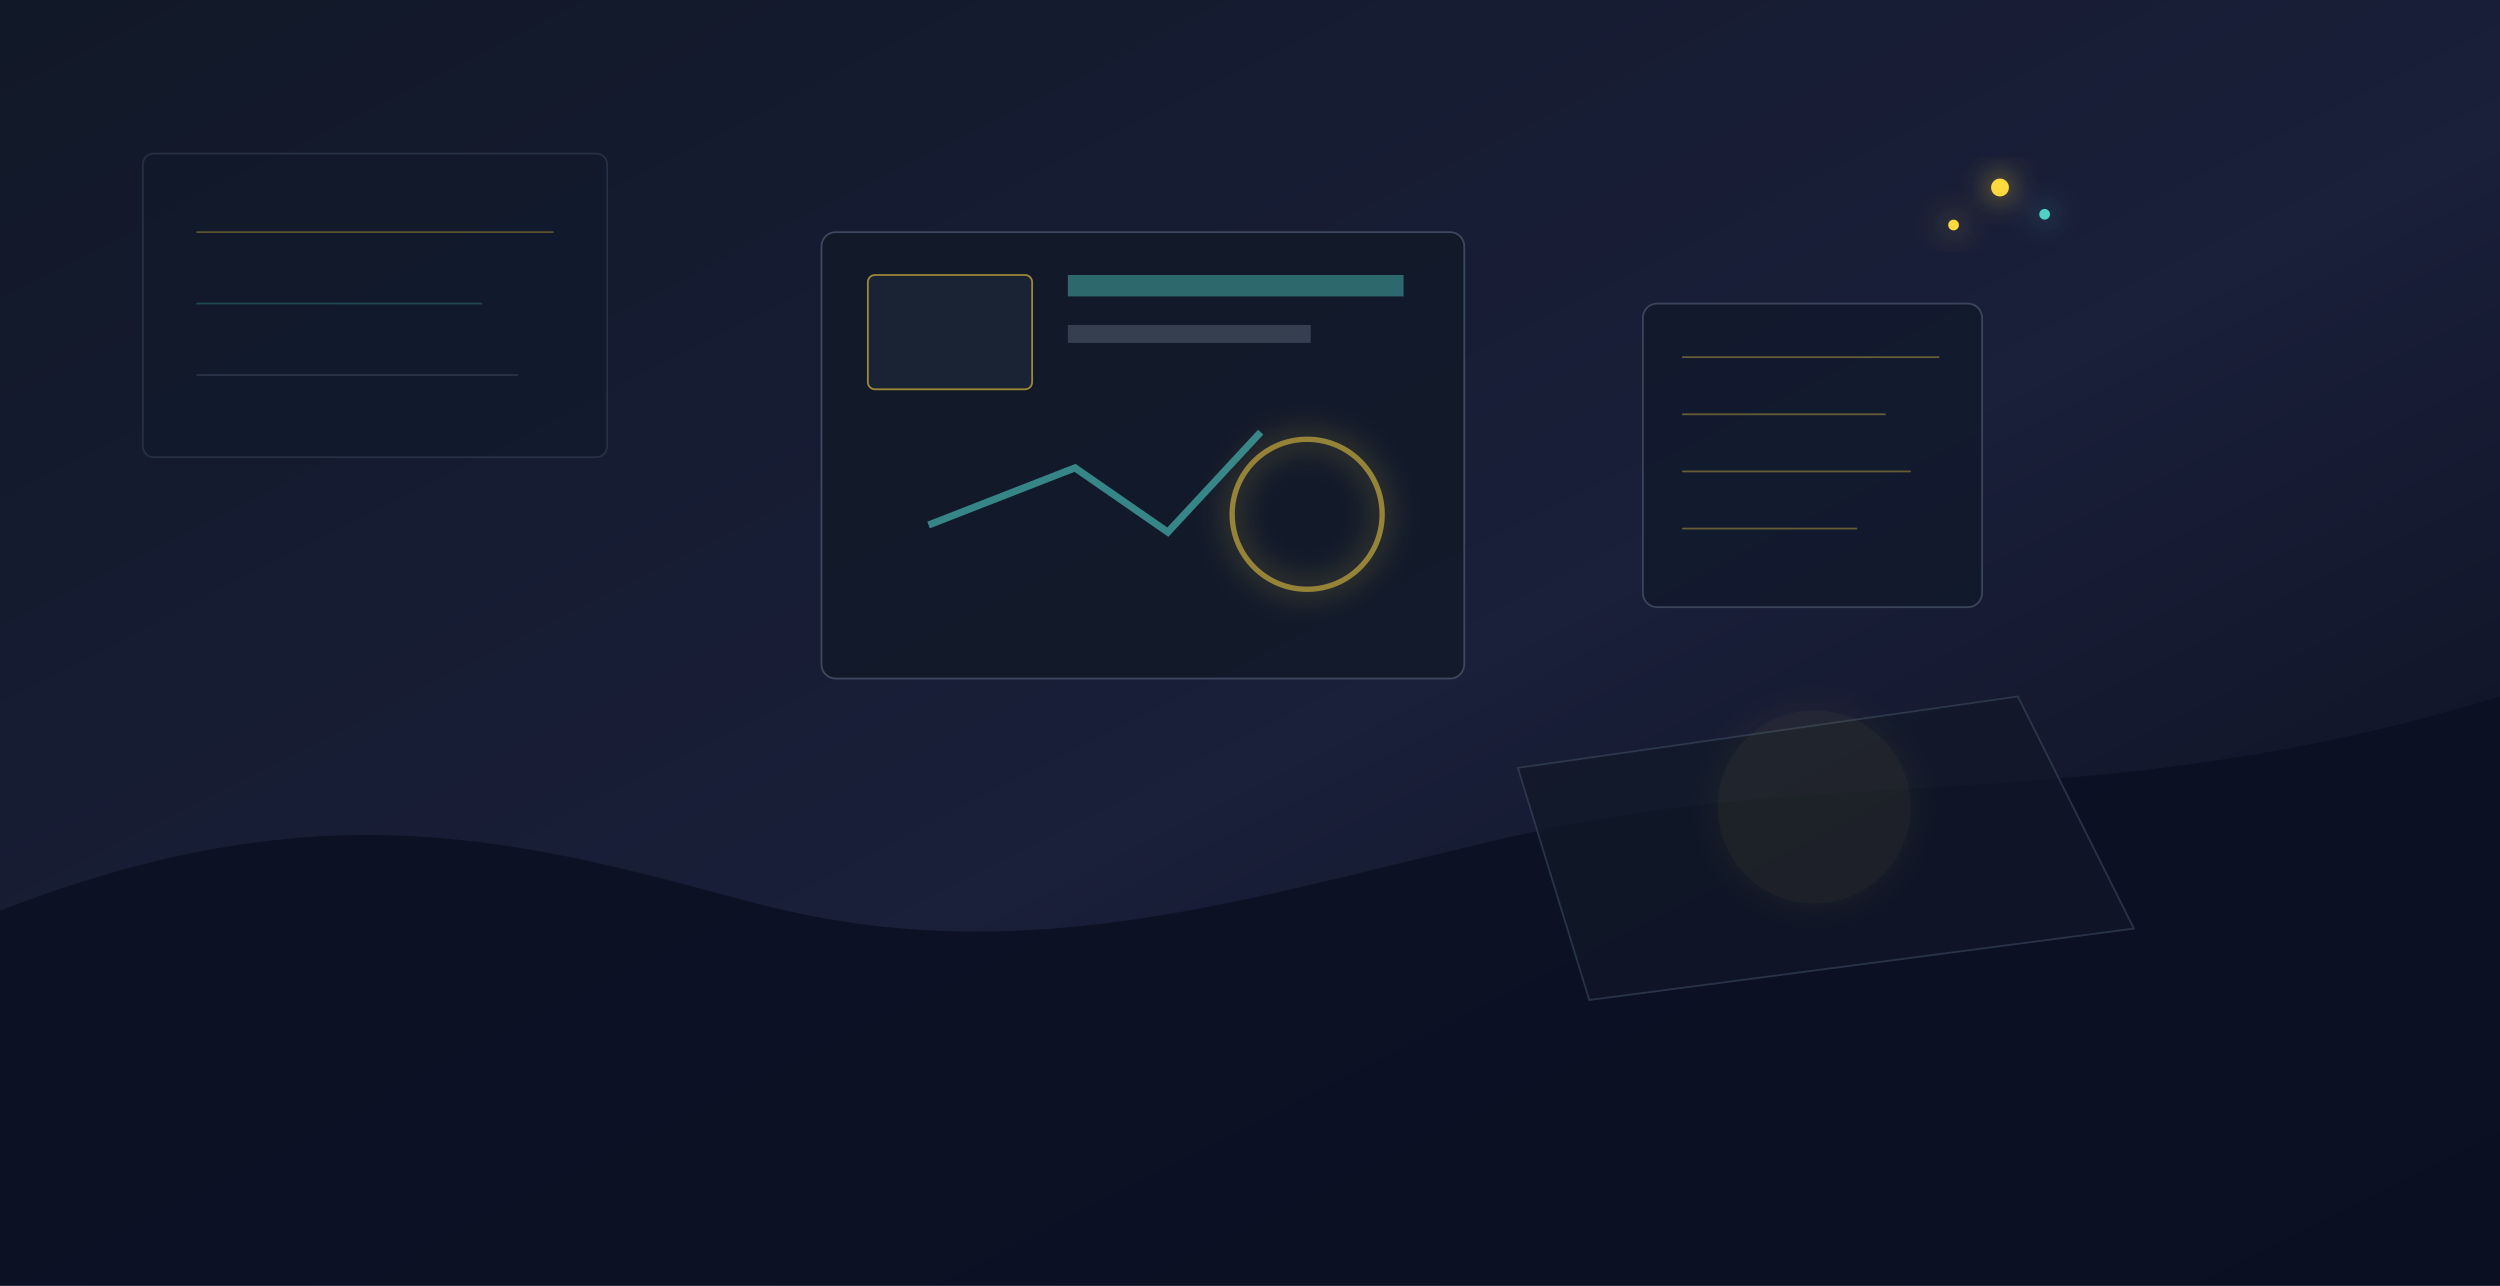
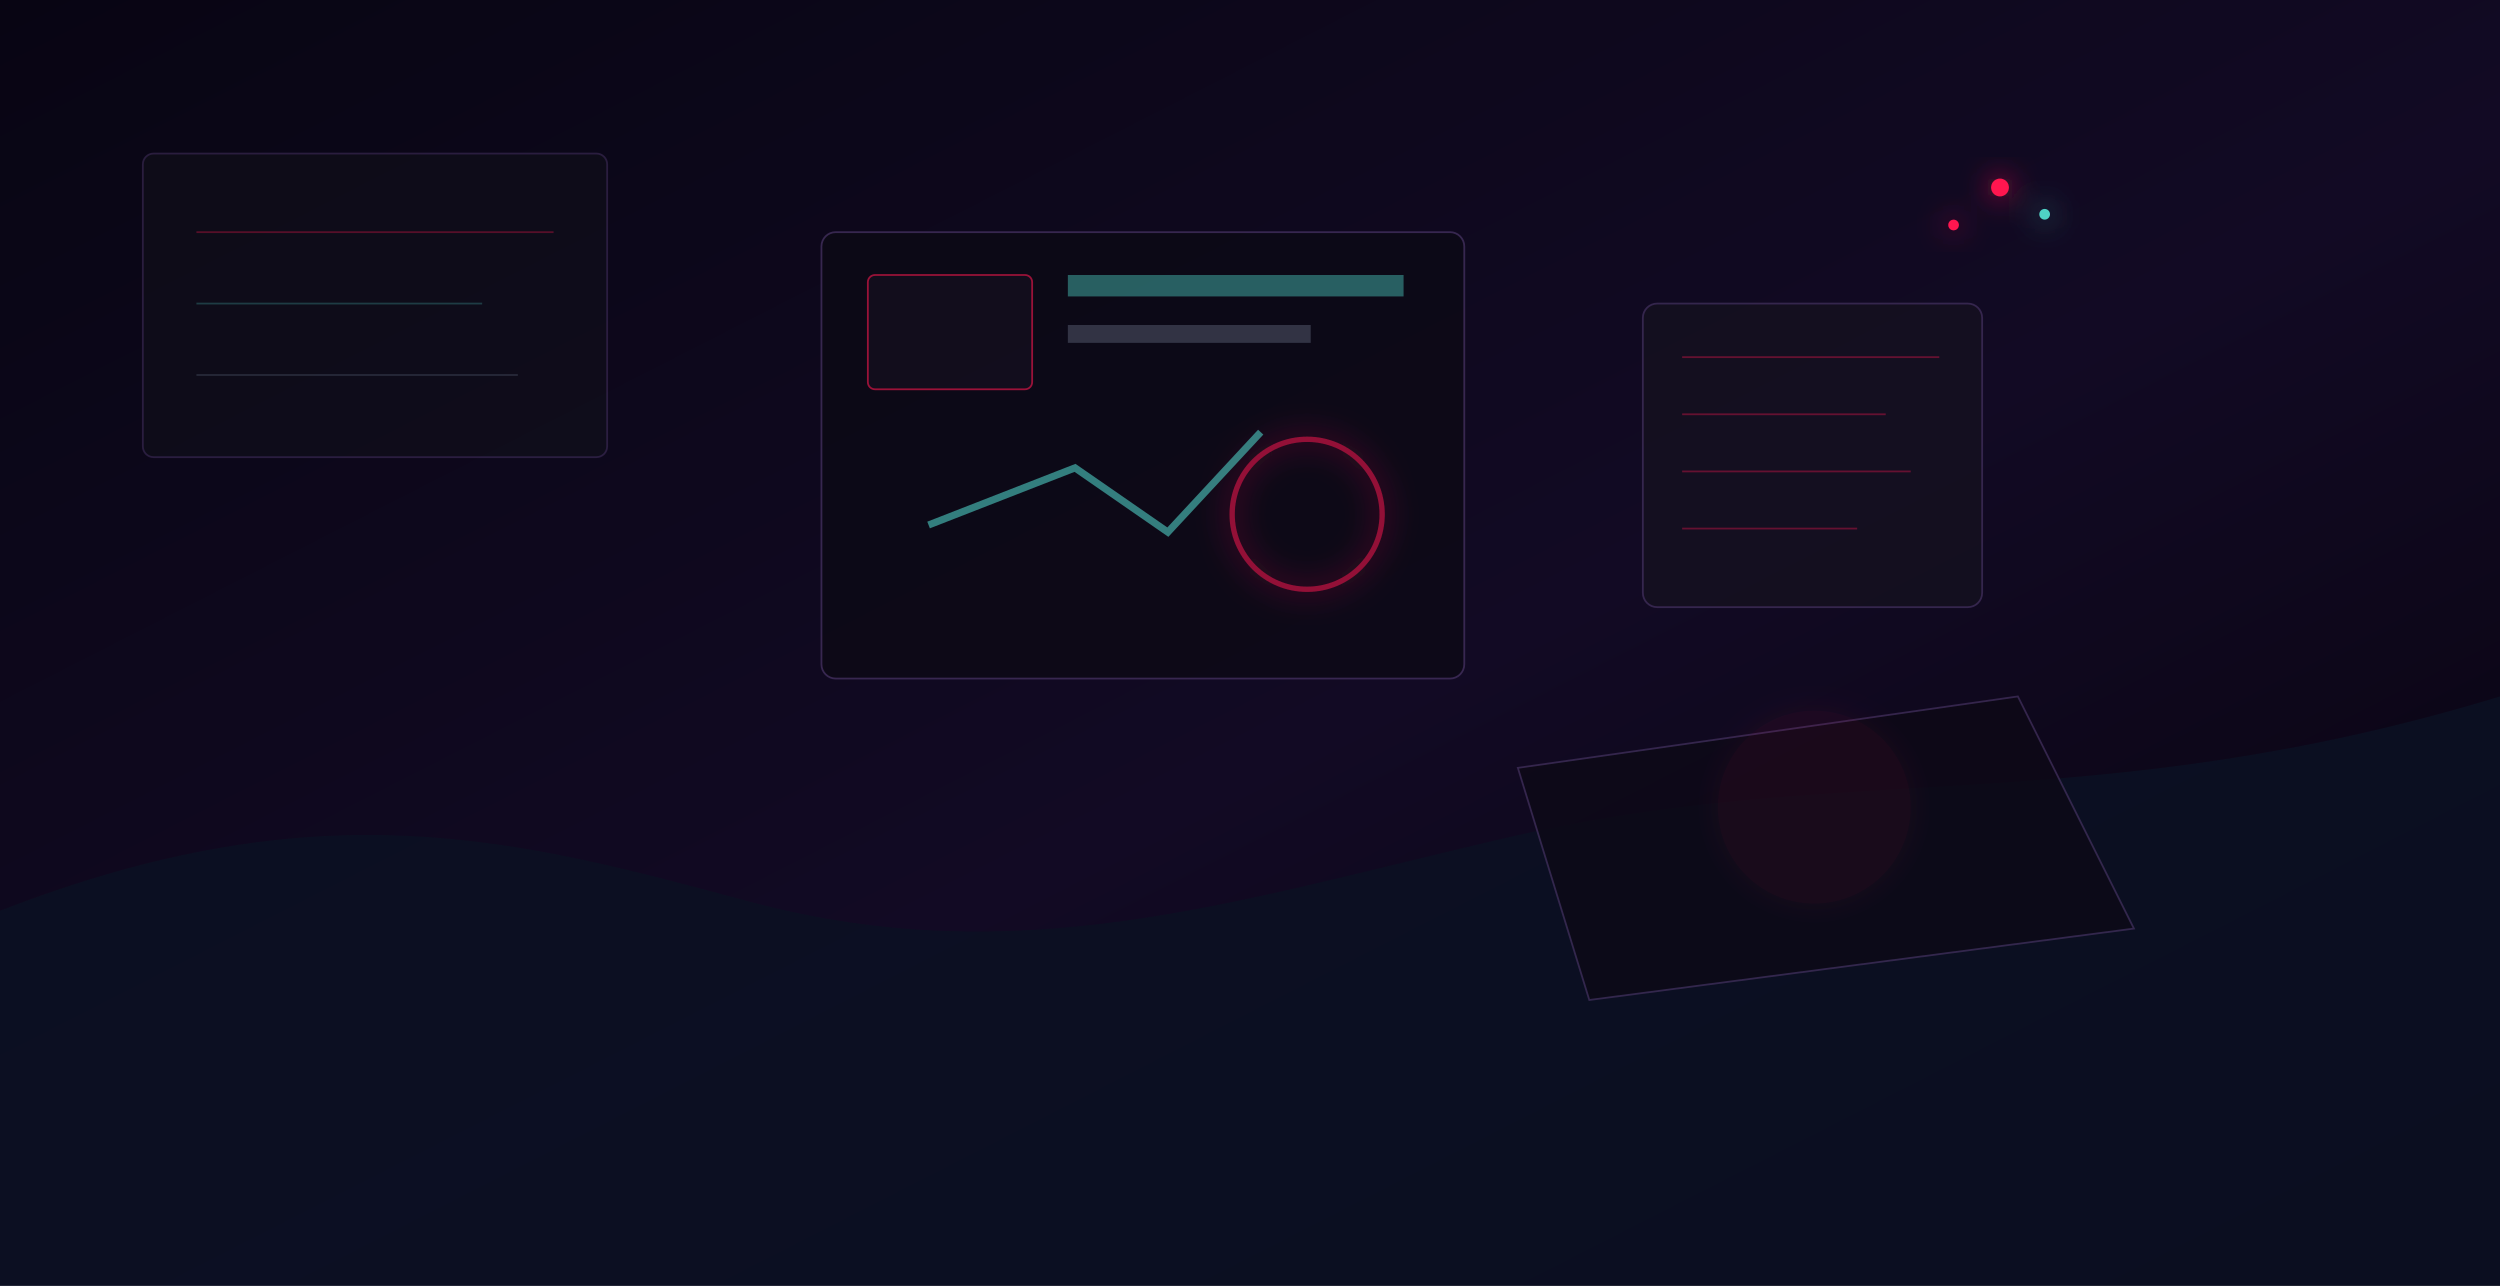
<svg xmlns="http://www.w3.org/2000/svg" viewBox="0 0 1400 720" role="img" aria-label="侦探办公室">
  <defs>
    <linearGradient id="bg" x1="0" x2="1" y1="0" y2="1">
-       <stop offset="0" stop-color="#111827" />
-       <stop offset=".55" stop-color="#1a1f3a" />
-       <stop offset="1" stop-color="#090d1a" />
+       <stop offset="0" stop-color="#080513" />
+       <stop offset=".55" stop-color="#120a24" />
+       <stop offset="1" stop-color="#06020b" />
    </linearGradient>
    <filter id="glow" x="-40%" y="-40%" width="180%" height="180%">
      <feGaussianBlur stdDeviation="8" result="blur" />
      <feMerge>
        <feMergeNode in="blur" />
        <feMergeNode in="SourceGraphic" />
      </feMerge>
    </filter>
  </defs>
  <rect width="1400" height="720" fill="url(#bg)" />
  <path d="M0 510 C180 440 290 470 420 505 C570 545 690 505 840 470 C1030 425 1170 460 1400 390 L1400 720 L0 720 Z" fill="#0b1022" opacity=".9" />
  <g opacity=".55">
-     <rect x="80" y="86" width="260" height="170" rx="6" fill="#0f172a" stroke="#334155" />
-     <line x1="110" y1="130" x2="310" y2="130" stroke="#FFD93D" opacity=".55" />
+     <rect x="80" y="86" width="260" height="170" rx="6" fill="#10111a" stroke="#43305e" />
+     <line x1="110" y1="130" x2="310" y2="130" stroke="#ff184f" opacity=".55" />
    <line x1="110" y1="170" x2="270" y2="170" stroke="#4fd1c5" opacity=".45" />
    <line x1="110" y1="210" x2="290" y2="210" stroke="#94a3b8" opacity=".35" />
  </g>
  <g transform="translate(460 130)" opacity=".78">
-     <rect width="360" height="250" rx="8" fill="#111827" stroke="#475569" />
-     <rect x="26" y="24" width="92" height="64" rx="4" fill="#1f2937" stroke="#FFD93D" opacity=".75" />
+     <rect width="360" height="250" rx="8" fill="#0c0915" stroke="#43305e" />
+     <rect x="26" y="24" width="92" height="64" rx="4" fill="#15101f" stroke="#ff184f" opacity=".75" />
    <rect x="138" y="24" width="188" height="12" fill="#4fd1c5" opacity=".55" />
    <rect x="138" y="52" width="136" height="10" fill="#94a3b8" opacity=".35" />
-     <circle cx="272" cy="158" r="42" fill="none" stroke="#FFD93D" stroke-width="3" opacity=".7" filter="url(#glow)" />
+     <circle cx="272" cy="158" r="42" fill="none" stroke="#ff184f" stroke-width="3" opacity=".7" filter="url(#glow)" />
    <path d="M60 164 L142 132 L194 168 L246 112" fill="none" stroke="#4fd1c5" stroke-width="4" opacity=".75" />
  </g>
  <g transform="translate(850 170)" opacity=".72">
-     <path d="M0 260 L280 220 L345 350 L40 390 Z" fill="#111827" stroke="#334155" />
-     <rect x="70" y="0" width="190" height="170" rx="8" fill="#0f172a" stroke="#475569" />
-     <path d="M92 30 H236 M92 62 H206 M92 94 H220 M92 126 H190" stroke="#FFD93D" opacity=".48" />
-     <circle cx="166" cy="282" r="54" fill="#FFD93D" opacity=".08" filter="url(#glow)" />
+     <path d="M0 260 L280 220 L345 350 L40 390 Z" fill="#0c0915" stroke="#43305e" />
+     <rect x="70" y="0" width="190" height="170" rx="8" fill="#15101f" stroke="#43305e" />
+     <path d="M92 30 H236 M92 62 H206 M92 94 H220 M92 126 H190" stroke="#ff184f" opacity=".48" />
+     <circle cx="166" cy="282" r="54" fill="#ff184f" opacity=".08" filter="url(#glow)" />
  </g>
  <g filter="url(#glow)">
-     <circle cx="1120" cy="105" r="5" fill="#FFD93D" />
+     <circle cx="1120" cy="105" r="5" fill="#ff184f" />
    <circle cx="1145" cy="120" r="3" fill="#4fd1c5" />
-     <circle cx="1094" cy="126" r="3" fill="#FFD93D" />
+     <circle cx="1094" cy="126" r="3" fill="#ff184f" />
  </g>
</svg>
